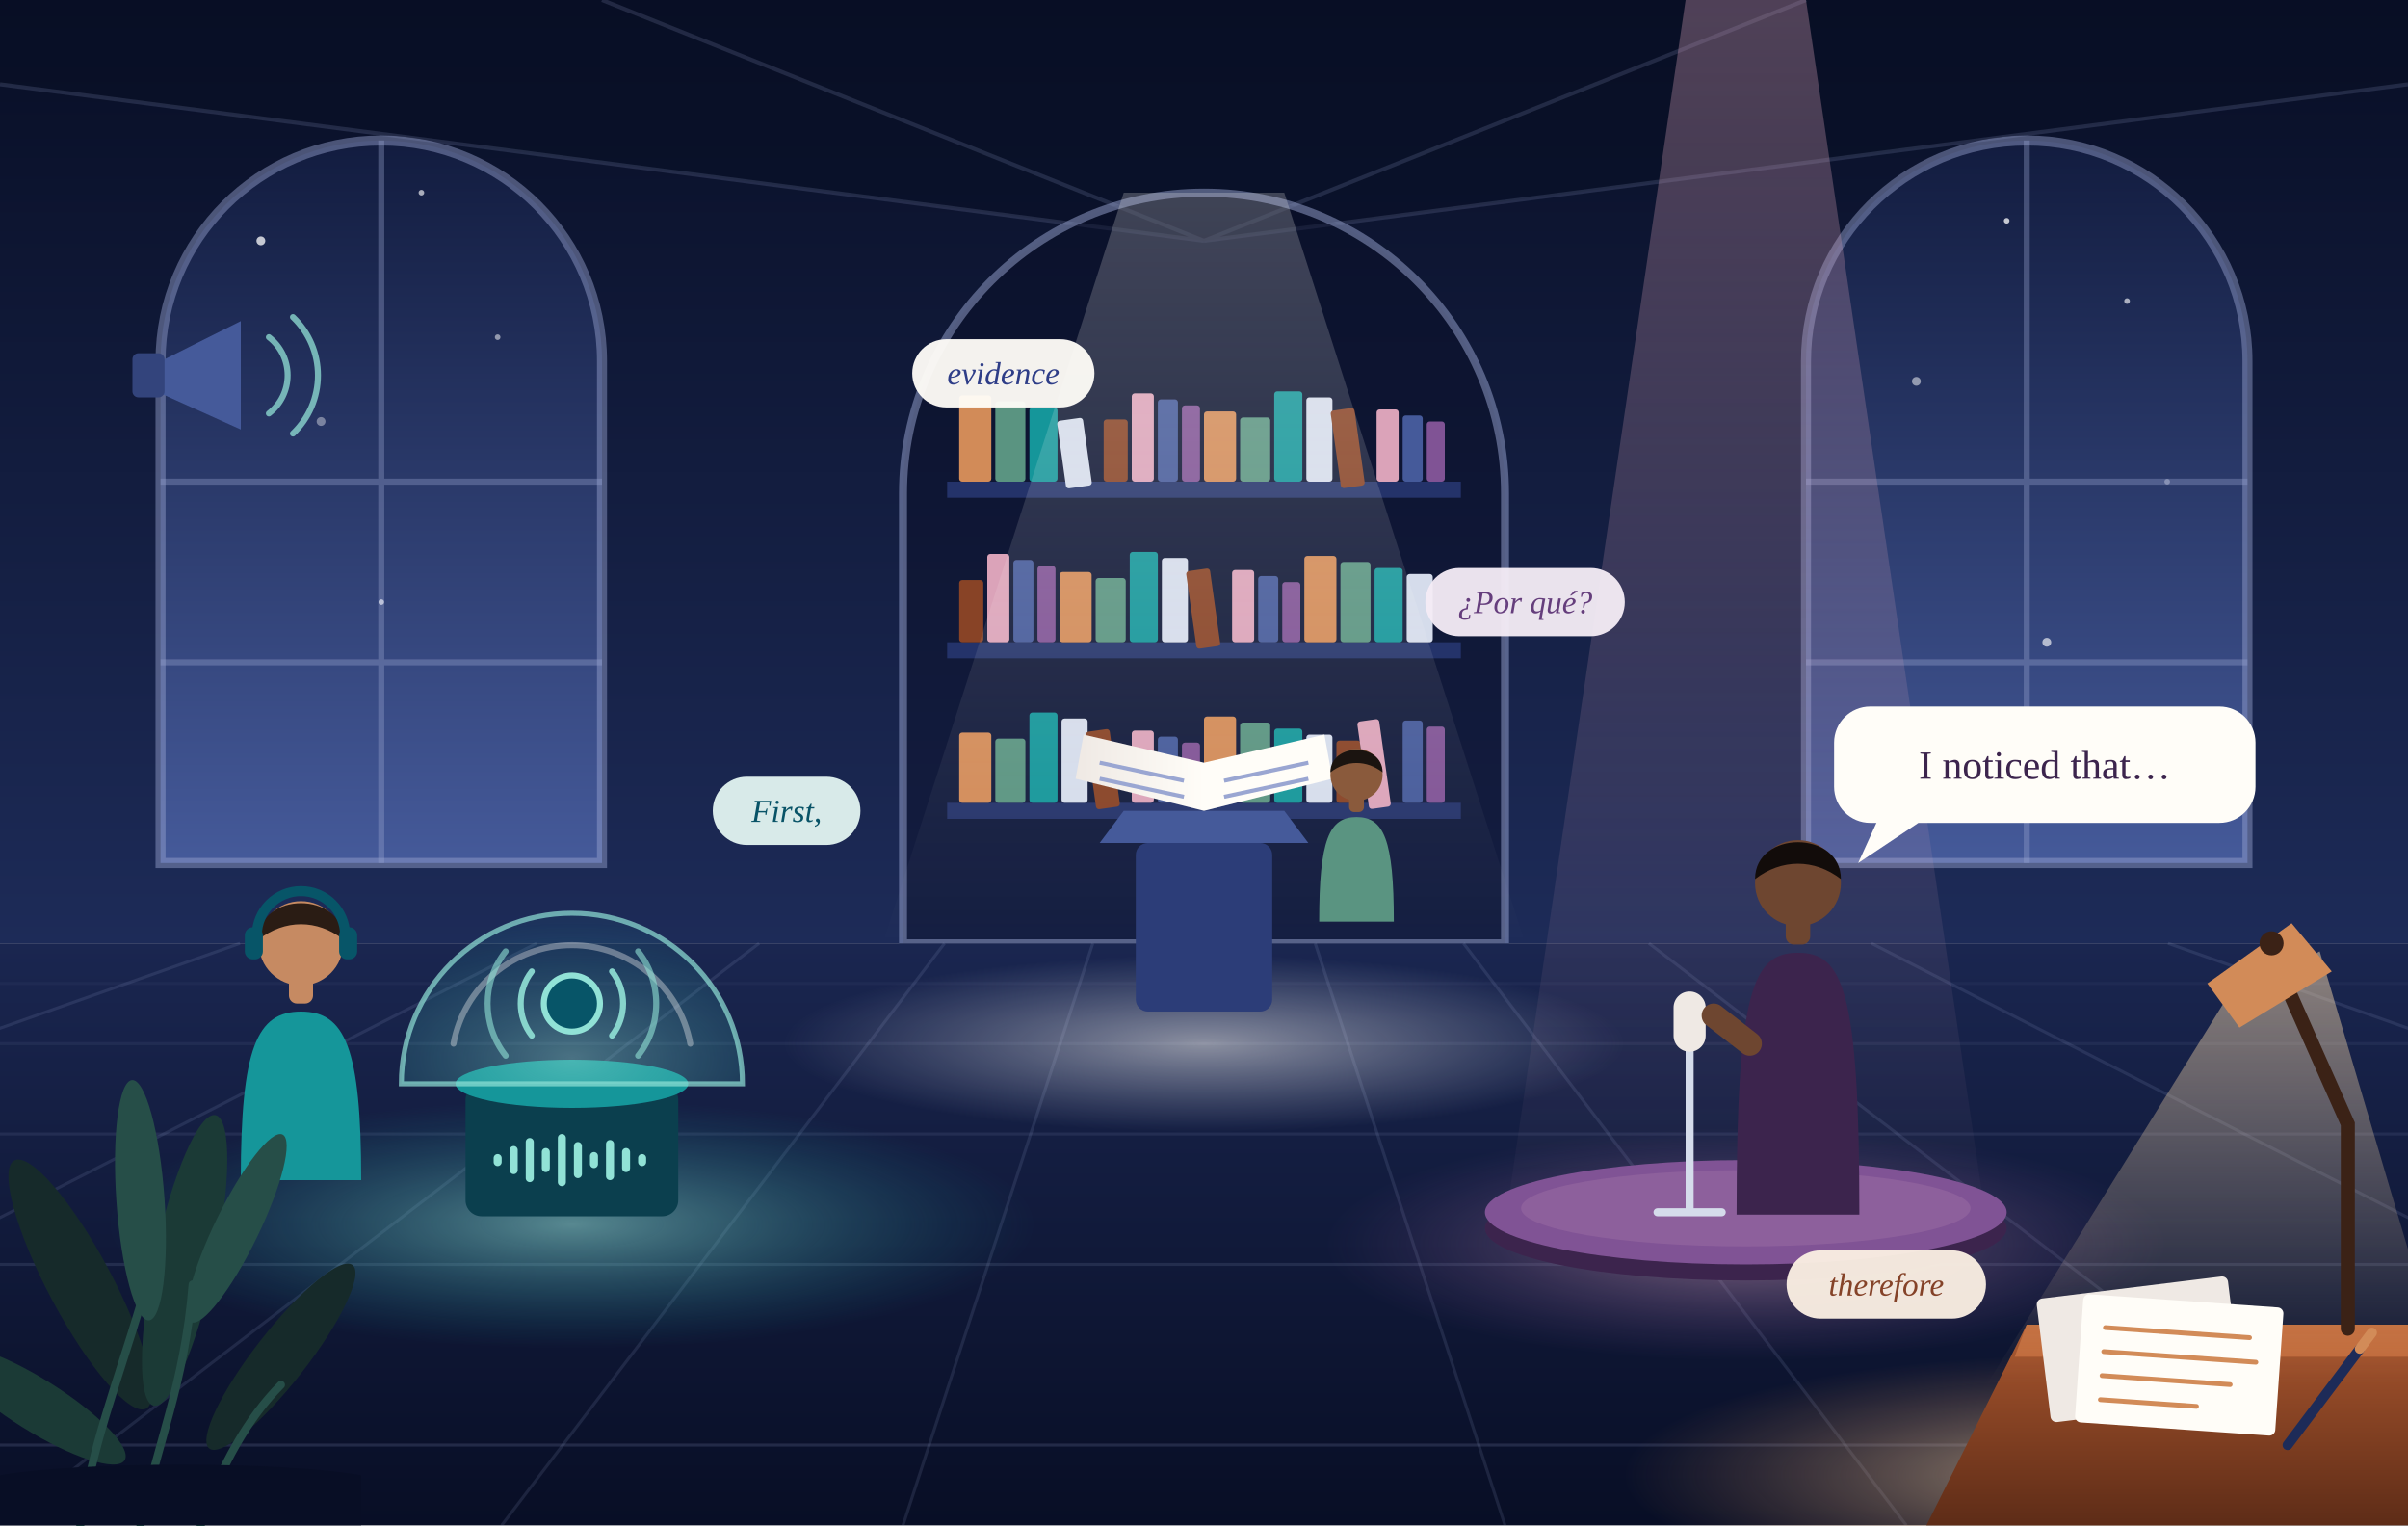
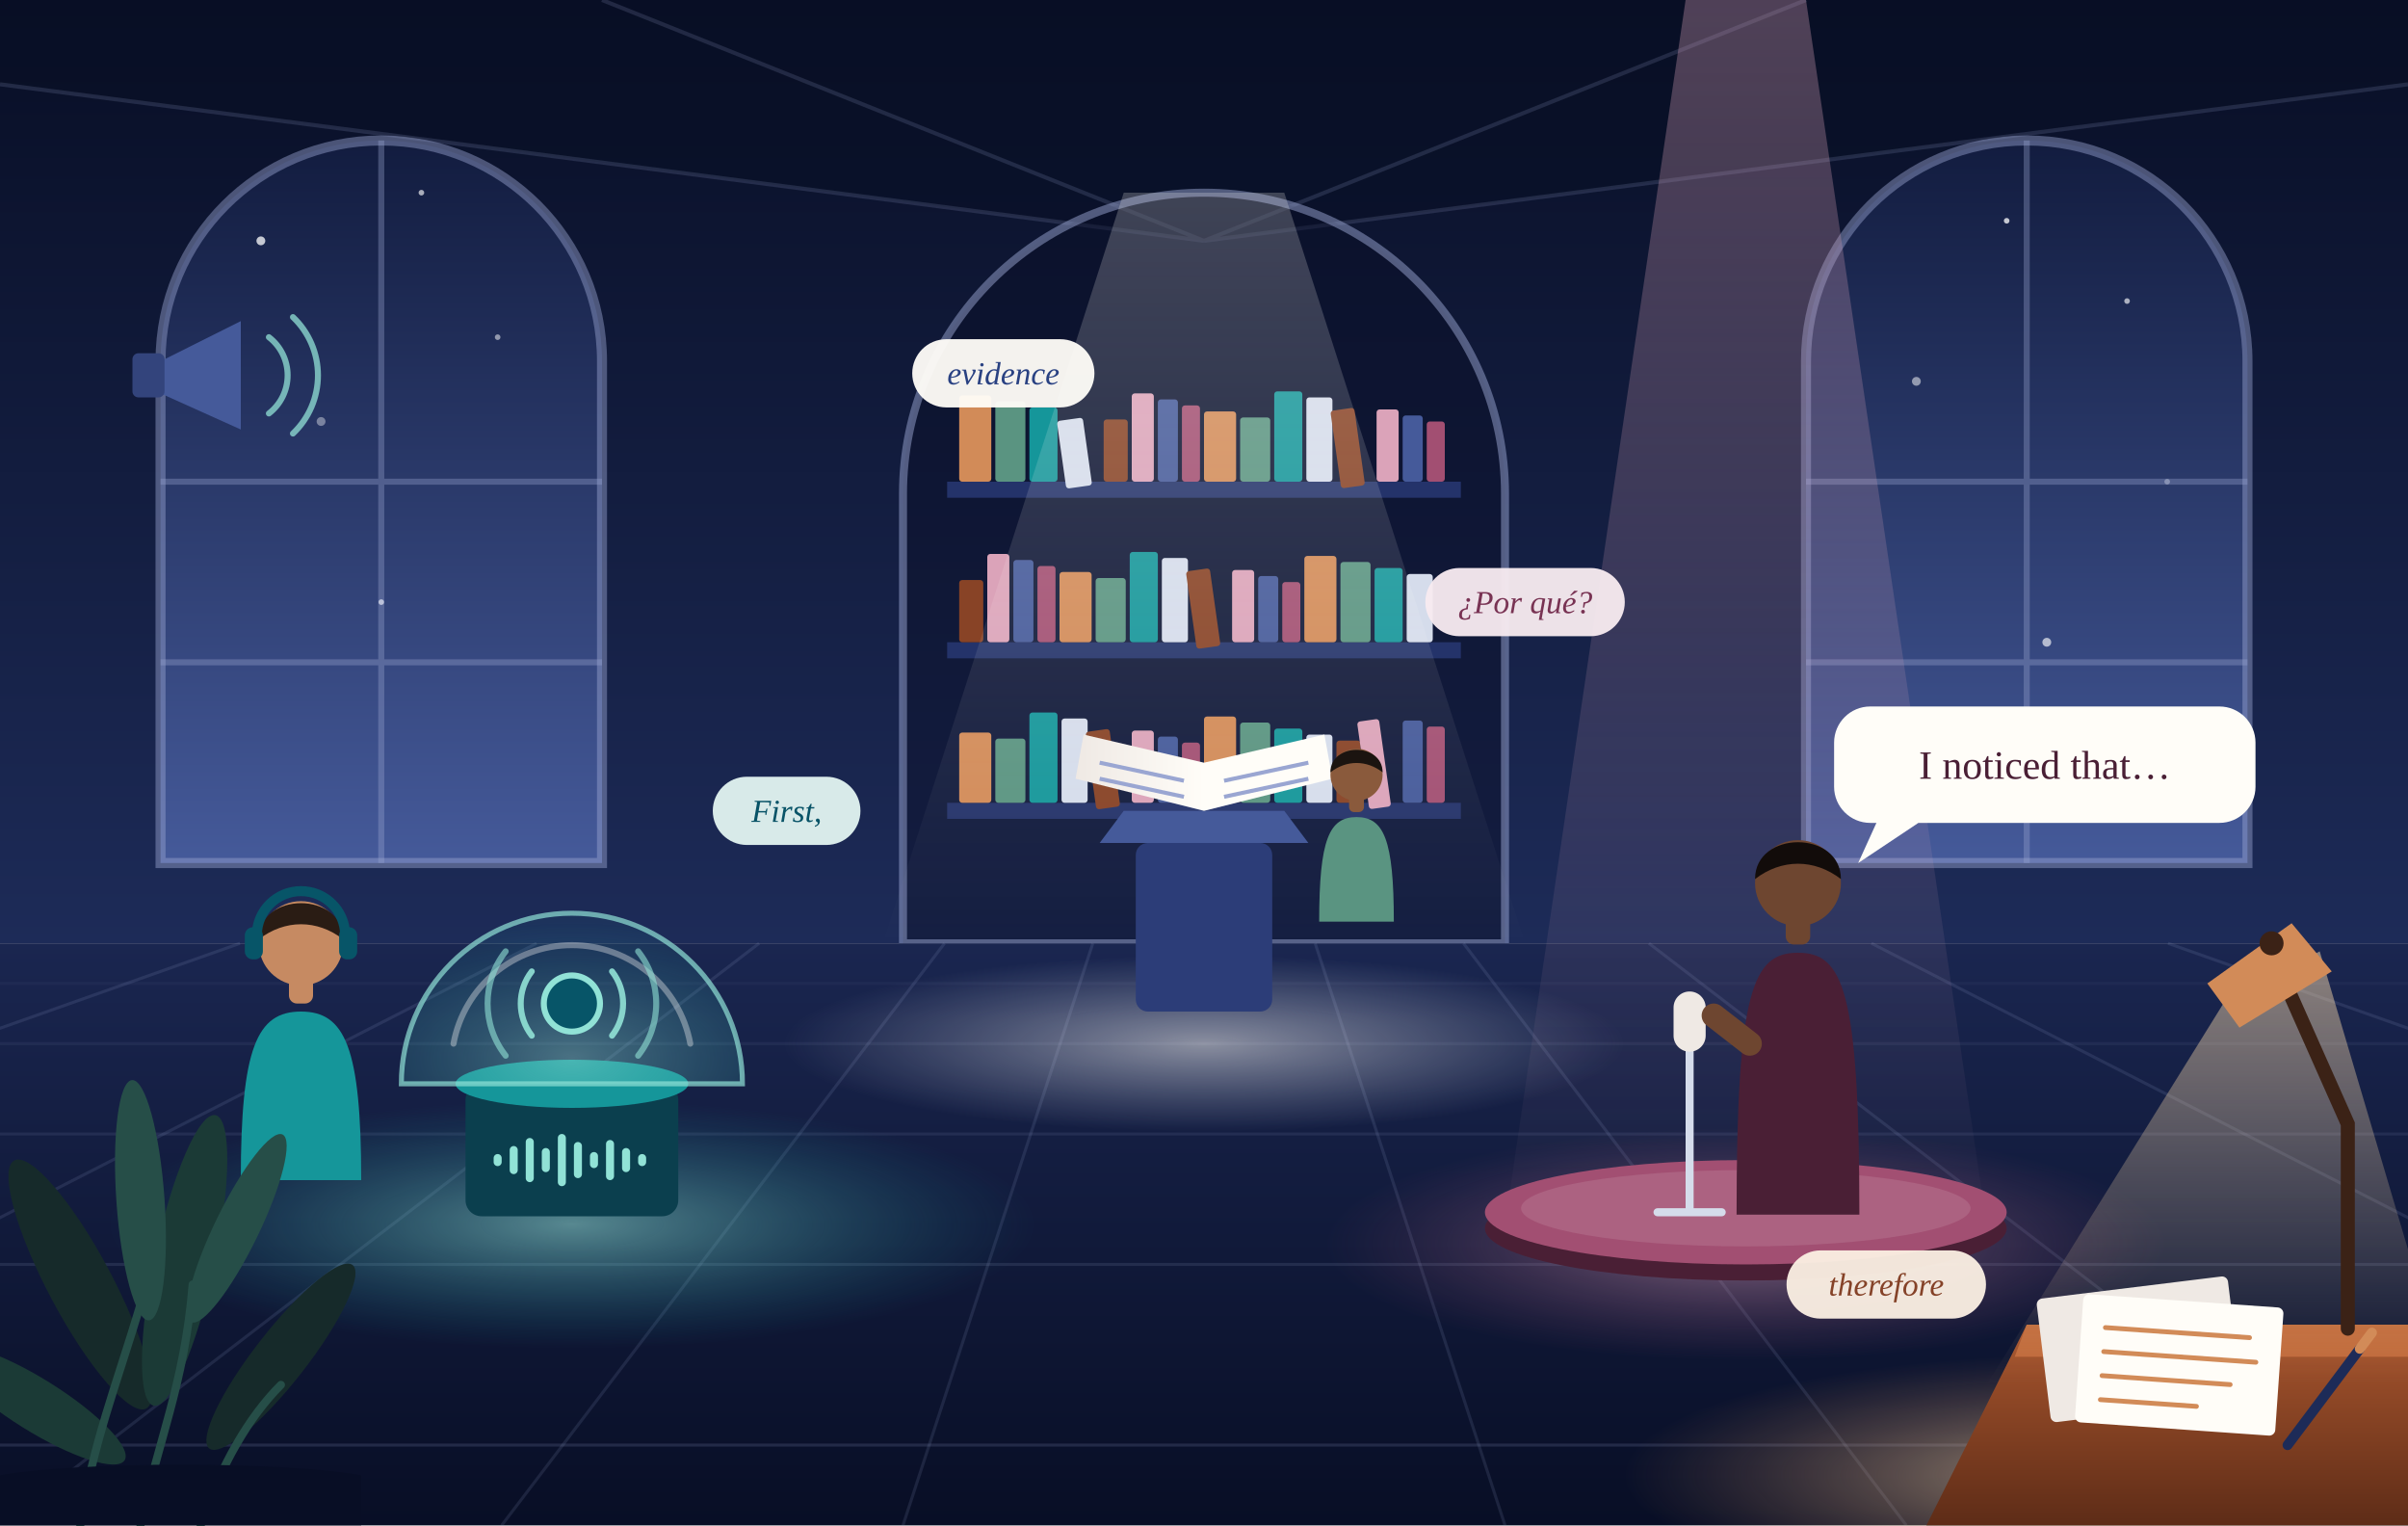
<svg xmlns="http://www.w3.org/2000/svg" viewBox="0 0 1200 760" width="1200" height="760" role="img" aria-label="The Language Exhibition at night: a sound dome, a reading atelier, a speaking stage and a writing desk, each lit in its own colour">
  <defs>
    <linearGradient id="wall" x1="0" y1="0" x2="0" y2="1">
      <stop offset="0" stop-color="#080E25" />
      <stop offset="1" stop-color="#1D2B58" />
    </linearGradient>
    <linearGradient id="sky" x1="0" y1="0" x2="0" y2="1">
      <stop offset="0" stop-color="#121C3F" />
      <stop offset="1" stop-color="#455A9A" />
    </linearGradient>
    <linearGradient id="floor" x1="0" y1="0" x2="0" y2="1">
      <stop offset="0" stop-color="#1A2650" />
      <stop offset="1" stop-color="#080E25" />
    </linearGradient>
    <radialGradient id="poolOcean">
      <stop offset="0" stop-color="#91E2D6" stop-opacity=".55" />
      <stop offset="1" stop-color="#15969A" stop-opacity="0" />
    </radialGradient>
    <radialGradient id="poolIvory">
      <stop offset="0" stop-color="#FFFDF8" stop-opacity=".5" />
      <stop offset="1" stop-color="#D5DCEB" stop-opacity="0" />
    </radialGradient>
-     <radialGradient id="poolOrchid">
+     <radialGradient id="poolRose">
      <stop offset="0" stop-color="#DBA3B9" stop-opacity=".55" />
-       <stop offset="1" stop-color="#805395" stop-opacity="0" />
+       <stop offset="1" stop-color="#a24f72" stop-opacity="0" />
    </radialGradient>
    <radialGradient id="poolCopper">
      <stop offset="0" stop-color="#F5D6A8" stop-opacity=".6" />
      <stop offset="1" stop-color="#D28B58" stop-opacity="0" />
    </radialGradient>
    <linearGradient id="beamIvory" x1="0" y1="0" x2="0" y2="1">
      <stop offset="0" stop-color="#FFFDF8" stop-opacity=".22" />
      <stop offset="1" stop-color="#FFFDF8" stop-opacity="0" />
    </linearGradient>
-     <linearGradient id="beamOrchid" x1="0" y1="0" x2="0" y2="1">
+     <linearGradient id="beamRose" x1="0" y1="0" x2="0" y2="1">
      <stop offset="0" stop-color="#DBA3B9" stop-opacity=".34" />
      <stop offset="1" stop-color="#DBA3B9" stop-opacity=".02" />
    </linearGradient>
    <linearGradient id="beamCopper" x1="0" y1="0" x2="0" y2="1">
      <stop offset="0" stop-color="#F5D6A8" stop-opacity=".7" />
      <stop offset="1" stop-color="#F5D6A8" stop-opacity="0" />
    </linearGradient>
    <radialGradient id="dome" cx=".5" cy=".85" r=".8">
      <stop offset="0" stop-color="#91E2D6" stop-opacity=".42" />
      <stop offset="1" stop-color="#15969A" stop-opacity=".08" />
    </radialGradient>
    <linearGradient id="desk" x1="0" y1="0" x2="0" y2="1">
      <stop offset="0" stop-color="#A9562E" />
      <stop offset="1" stop-color="#5E2C17" />
    </linearGradient>
    <linearGradient id="page" x1="0" y1="0" x2="1" y2="0">
      <stop offset="0" stop-color="#EFE9E4" />
      <stop offset="1" stop-color="#FFFDF8" />
    </linearGradient>
    <filter id="soft" x="-20%" y="-20%" width="140%" height="140%">
      <feGaussianBlur stdDeviation="14" />
    </filter>
  </defs>
  <rect width="1200" height="470" fill="url(#wall)" />
  <path d="M80 430V180A110 110 0 0 1 300 180V430Z" fill="url(#sky)" />
  <path d="M900 430V180A110 110 0 0 1 1120 180V430Z" fill="url(#sky)" />
  <clipPath id="winR">
    <path d="M900 430V180A110 110 0 0 1 1120 180V430Z" />
  </clipPath>
  <circle cx="130" cy="120" r="2.2" fill="#fff" opacity="0.75" />
  <circle cx="210" cy="96" r="1.4" fill="#fff" opacity="0.63" />
  <circle cx="248" cy="168" r="1.4" fill="#fff" opacity="0.51" />
  <circle cx="160" cy="210" r="2.2" fill="#fff" opacity="0.39" />
  <circle cx="1000" cy="110" r="1.4" fill="#fff" opacity="0.75" />
  <circle cx="1060" cy="150" r="1.4" fill="#fff" opacity="0.63" />
  <circle cx="955" cy="190" r="2.2" fill="#fff" opacity="0.51" />
  <circle cx="1080" cy="240" r="1.4" fill="#fff" opacity="0.39" />
  <circle cx="190" cy="300" r="1.4" fill="#fff" opacity="0.75" />
  <circle cx="1020" cy="320" r="2.2" fill="#fff" opacity="0.63" />
  <g clip-path="url(#winR)" />
  <path d="M190 70V430M80 240H300M80 330H300" stroke="#9AA6D2" stroke-opacity=".35" stroke-width="3" fill="none" />
  <path d="M80 430V180A110 110 0 0 1 300 180V430Z" fill="none" stroke="#9AA6D2" stroke-opacity=".45" stroke-width="5" />
  <path d="M1010 70V430M900 240H1120M900 330H1120" stroke="#9AA6D2" stroke-opacity=".35" stroke-width="3" fill="none" />
  <path d="M900 430V180A110 110 0 0 1 1120 180V430Z" fill="none" stroke="#9AA6D2" stroke-opacity=".45" stroke-width="5" />
  <path d="M0 0H1200V42L600 120L0 42Z" fill="#080E25" opacity=".55" />
  <path d="M0 42L600 120M1200 42L600 120M300 0L600 120M900 0L600 120" stroke="#9AA6D2" stroke-opacity=".18" stroke-width="2" />
  <path d="M450 470V246A150 150 0 0 1 750 246V470Z" fill="#080E25" opacity=".45" />
  <path d="M450 470V246A150 150 0 0 1 750 246V470Z" fill="none" stroke="#9AA6D2" stroke-opacity=".5" stroke-width="4" />
  <g>
    <rect x="472" y="240" width="256" height="8" fill="#24336A" />
    <rect x="472" y="320" width="256" height="8" fill="#24336A" />
    <rect x="472" y="400" width="256" height="8" fill="#24336A" />
    <rect x="478" y="197" width="16" height="43" rx="1.5" fill="#D28B58" />
    <rect x="496" y="200" width="15" height="40" rx="1.5" fill="#5A9481" />
    <rect x="513" y="203" width="14" height="37" rx="1.5" fill="#15969A" />
    <rect x="531" y="208" width="13" height="34" rx="1.5" fill="#D5DCEB" transform="rotate(-8 542 240)" />
    <rect x="550" y="209" width="12" height="31" rx="1.5" fill="#884326" />
    <rect x="564" y="196" width="11" height="44" rx="1.5" fill="#DBA3B9" />
    <rect x="577" y="199" width="10" height="41" rx="1.5" fill="#455A9A" />
-     <rect x="589" y="202" width="9" height="38" rx="1.5" fill="#805395" />
+     <rect x="589" y="202" width="9" height="38" rx="1.5" fill="#a24f72" />
    <rect x="600" y="205" width="16" height="35" rx="1.5" fill="#D28B58" />
    <rect x="618" y="208" width="15" height="32" rx="1.5" fill="#5A9481" />
    <rect x="635" y="195" width="14" height="45" rx="1.5" fill="#15969A" />
    <rect x="651" y="198" width="13" height="42" rx="1.5" fill="#D5DCEB" />
    <rect x="668" y="203" width="12" height="39" rx="1.5" fill="#884326" transform="rotate(-8 678 240)" />
    <rect x="686" y="204" width="11" height="36" rx="1.5" fill="#DBA3B9" />
    <rect x="699" y="207" width="10" height="33" rx="1.5" fill="#455A9A" />
-     <rect x="711" y="210" width="9" height="30" rx="1.5" fill="#805395" />
+     <rect x="711" y="210" width="9" height="30" rx="1.5" fill="#a24f72" />
    <rect x="478" y="289" width="12" height="31" rx="1.5" fill="#884326" />
    <rect x="492" y="276" width="11" height="44" rx="1.5" fill="#DBA3B9" />
    <rect x="505" y="279" width="10" height="41" rx="1.5" fill="#455A9A" />
-     <rect x="517" y="282" width="9" height="38" rx="1.5" fill="#805395" />
+     <rect x="517" y="282" width="9" height="38" rx="1.5" fill="#a24f72" />
    <rect x="528" y="285" width="16" height="35" rx="1.5" fill="#D28B58" />
    <rect x="546" y="288" width="15" height="32" rx="1.5" fill="#5A9481" />
    <rect x="563" y="275" width="14" height="45" rx="1.5" fill="#15969A" />
    <rect x="579" y="278" width="13" height="42" rx="1.5" fill="#D5DCEB" />
    <rect x="596" y="283" width="12" height="39" rx="1.5" fill="#884326" transform="rotate(-8 606 320)" />
    <rect x="614" y="284" width="11" height="36" rx="1.5" fill="#DBA3B9" />
    <rect x="627" y="287" width="10" height="33" rx="1.5" fill="#455A9A" />
-     <rect x="639" y="290" width="9" height="30" rx="1.5" fill="#805395" />
+     <rect x="639" y="290" width="9" height="30" rx="1.5" fill="#a24f72" />
    <rect x="650" y="277" width="16" height="43" rx="1.5" fill="#D28B58" />
    <rect x="668" y="280" width="15" height="40" rx="1.5" fill="#5A9481" />
    <rect x="685" y="283" width="14" height="37" rx="1.5" fill="#15969A" />
    <rect x="701" y="286" width="13" height="34" rx="1.5" fill="#D5DCEB" />
    <rect x="478" y="365" width="16" height="35" rx="1.5" fill="#D28B58" />
    <rect x="496" y="368" width="15" height="32" rx="1.5" fill="#5A9481" />
    <rect x="513" y="355" width="14" height="45" rx="1.5" fill="#15969A" />
    <rect x="529" y="358" width="13" height="42" rx="1.5" fill="#D5DCEB" />
    <rect x="546" y="363" width="12" height="39" rx="1.5" fill="#884326" transform="rotate(-8 556 400)" />
    <rect x="564" y="364" width="11" height="36" rx="1.5" fill="#DBA3B9" />
    <rect x="577" y="367" width="10" height="33" rx="1.5" fill="#455A9A" />
-     <rect x="589" y="370" width="9" height="30" rx="1.5" fill="#805395" />
+     <rect x="589" y="370" width="9" height="30" rx="1.5" fill="#a24f72" />
    <rect x="600" y="357" width="16" height="43" rx="1.5" fill="#D28B58" />
    <rect x="618" y="360" width="15" height="40" rx="1.5" fill="#5A9481" />
    <rect x="635" y="363" width="14" height="37" rx="1.5" fill="#15969A" />
    <rect x="651" y="366" width="13" height="34" rx="1.5" fill="#D5DCEB" />
    <rect x="666" y="369" width="12" height="31" rx="1.5" fill="#884326" />
    <rect x="682" y="358" width="11" height="44" rx="1.5" fill="#DBA3B9" transform="rotate(-8 691 400)" />
    <rect x="699" y="359" width="10" height="41" rx="1.5" fill="#455A9A" />
-     <rect x="711" y="362" width="9" height="38" rx="1.5" fill="#805395" />
+     <rect x="711" y="362" width="9" height="38" rx="1.5" fill="#a24f72" />
  </g>
  <path d="M560 96H640L760 470H440Z" fill="url(#beamIvory)" />
  <rect y="470" width="1200" height="290" fill="url(#floor)" />
  <g stroke="#9AA6D2" stroke-opacity=".14" stroke-width="1.5">
    <line x1="119.6" y1="470" x2="-700" y2="760" />
    <line x1="267.4" y1="470" x2="-300" y2="760" />
    <line x1="378.3" y1="470" x2="0" y2="760" />
    <line x1="470.7" y1="470" x2="250" y2="760" />
    <line x1="544.6" y1="470" x2="450" y2="760" />
    <line x1="655.4" y1="470" x2="750" y2="760" />
    <line x1="729.3" y1="470" x2="950" y2="760" />
    <line x1="821.7" y1="470" x2="1200" y2="760" />
    <line x1="932.6" y1="470" x2="1500" y2="760" />
    <line x1="1080.4" y1="470" x2="1900" y2="760" />
  </g>
  <g stroke="#9AA6D2" stroke-width="1.5">
    <line x1="0" y1="490" x2="1200" y2="490" stroke-opacity="0.05" />
    <line x1="0" y1="520" x2="1200" y2="520" stroke-opacity="0.08" />
    <line x1="0" y1="565" x2="1200" y2="565" stroke-opacity="0.11" />
    <line x1="0" y1="630" x2="1200" y2="630" stroke-opacity="0.14" />
    <line x1="0" y1="720" x2="1200" y2="720" stroke-opacity="0.17" />
  </g>
  <ellipse cx="285" cy="610" rx="230" ry="62" fill="url(#poolOcean)" />
  <ellipse cx="600" cy="520" rx="210" ry="44" fill="url(#poolIvory)" />
-   <ellipse cx="870" cy="620" rx="210" ry="58" fill="url(#poolOrchid)" />
+   <ellipse cx="870" cy="620" rx="210" ry="58" fill="url(#poolRose)" />
  <ellipse cx="1040" cy="735" rx="230" ry="60" fill="url(#poolCopper)" />
  <g>
    <rect x="566" y="420" width="68" height="84" rx="6" fill="#2C3D78" />
    <path d="M548 420H652L640 404H560Z" fill="#455A9A" />
    <path d="M600 404L536 388L540 366L600 380Z" fill="url(#page)" />
    <path d="M600 404L664 388L660 366L600 380Z" fill="#FFFDF8" />
    <path d="M548 380L590 389M548 388L590 397M610 389L652 380M610 397L652 388" stroke="#9AA6D2" stroke-width="2" />
  </g>
  <g>
    <path d="M657.4 459.2C657.4 418.2 662.4 407.1 676 407.1C689.6 407.1 694.6 418.2 694.6 459.2Z" fill="#5A9481" />
    <rect x="672.3" y="394.7" width="7.4" height="9.9" rx="2.5" fill="#8A5A3C" />
    <circle cx="676" cy="386" r="13" fill="#8A5A3C" />
    <path d="M663 384.8C663 369.9 689 369.9 689 384.8C681 378.6 671 378.6 663 384.8Z" fill="#1B1410" />
  </g>
  <g>
    <rect x="232" y="540" width="106" height="66" rx="8" fill="#0B3F4E" />
    <ellipse cx="285" cy="540" rx="58" ry="12" fill="#15969A" />
    <path d="M200 540A85 85 0 0 1 370 540Z" fill="url(#dome)" stroke="#91E2D6" stroke-opacity=".7" stroke-width="2.5" />
    <path d="M226 520A60 60 0 0 1 344 520" fill="none" stroke="#FFFDF8" stroke-opacity=".35" stroke-width="3" stroke-linecap="round" />
    <circle cx="285" cy="500" r="14" fill="#075568" stroke="#91E2D6" stroke-width="3" />
    <g fill="none" stroke="#91E2D6" stroke-linecap="round" stroke-width="3">
      <path d="M305 484A26 26 0 0 1 305 516" opacity=".9" />
      <path d="M318 474A42 42 0 0 1 318 526" opacity=".6" />
      <path d="M265 484A26 26 0 0 0 265 516" opacity=".9" />
      <path d="M252 474A42 42 0 0 0 252 526" opacity=".6" />
    </g>
    <g fill="#91E2D6">
      <rect x="246" y="575" width="4" height="6" rx="2" />
      <rect x="254" y="571" width="4" height="14" rx="2" />
      <rect x="262" y="567" width="4" height="22" rx="2" />
      <rect x="270" y="572" width="4" height="12" rx="2" />
      <rect x="278" y="565" width="4" height="26" rx="2" />
      <rect x="286" y="569" width="4" height="18" rx="2" />
      <rect x="294" y="574" width="4" height="8" rx="2" />
      <rect x="302" y="568" width="4" height="20" rx="2" />
      <rect x="310" y="572" width="4" height="12" rx="2" />
      <rect x="318" y="575" width="4" height="6" rx="2" />
    </g>
  </g>
  <g>
    <path d="M80 180L120 160V214L80 196Z" fill="#455A9A" />
    <rect x="66" y="176" width="16" height="22" rx="3" fill="#33447C" />
    <path d="M134 168A24 24 0 0 1 134 206M146 158A40 40 0 0 1 146 216" fill="none" stroke="#91E2D6" stroke-width="3" stroke-linecap="round" opacity=".75" />
  </g>
  <g>
    <path d="M120 588C120 522 128 504 150 504C172 504 180 522 180 588Z" fill="#15969A" />
    <rect x="144" y="484" width="12" height="16" rx="4" fill="#C68A62" />
    <circle cx="150" cy="470" r="21" fill="#C68A62" />
    <path d="M129 468C129 444 171 444 171 468C158 458 142 458 129 468Z" fill="#2A1C14" />
  </g>
  <path d="M128 466A22 22 0 0 1 172 466" fill="none" stroke="#075568" stroke-width="5" />
  <rect x="122" y="462" width="9" height="16" rx="4" fill="#075568" />
  <rect x="169" y="462" width="9" height="16" rx="4" fill="#075568" />
-   <path d="M840 0H900L990 610H750Z" fill="url(#beamOrchid)" />
-   <ellipse cx="870" cy="612" rx="130" ry="26" fill="#3C244D" />
-   <ellipse cx="870" cy="604" rx="130" ry="26" fill="#805395" />
-   <ellipse cx="870" cy="602" rx="112" ry="19" fill="#93659F" opacity=".7" />
+   <path d="M840 0H900L990 610H750Z" fill="url(#beamRose)" />
+   <ellipse cx="870" cy="612" rx="130" ry="26" fill="#4A1F35" />
+   <ellipse cx="870" cy="604" rx="130" ry="26" fill="#a24f72" />
+   <ellipse cx="870" cy="602" rx="112" ry="19" fill="#B06A87" opacity=".7" />
  <g>
    <path d="M842 604V520" stroke="#D5DCEB" stroke-width="4" />
    <path d="M826 604H858" stroke="#D5DCEB" stroke-width="4" stroke-linecap="round" />
    <rect x="834" y="494" width="16" height="30" rx="8" fill="#EFE9E4" />
  </g>
  <g>
-     <path d="M865.4 605.2C865.4 493 873.6 474.7 896 474.7C918.4 474.7 926.6 493 926.6 605.2Z" fill="#3C244D" />
+     <path d="M865.4 605.2C865.4 493 873.6 474.7 896 474.7C918.4 474.7 926.6 493 926.6 605.2Z" fill="#4A1F35" />
    <rect x="889.9" y="454.3" width="12.2" height="16.3" rx="4.1" fill="#6E4630" />
    <circle cx="896" cy="440" r="21.4" fill="#6E4630" />
    <path d="M874.6 438C874.6 413.5 917.4 413.5 917.4 438C904.2 427.8 887.8 427.8 874.6 438Z" fill="#120C0A" />
  </g>
  <path d="M872 520L854 506" stroke="#6E4630" stroke-width="12" stroke-linecap="round" />
  <g>
    <rect x="914" y="352" width="210" height="58" rx="18" fill="#FFFDF8" />
    <path d="M936 408L926 430L956 410Z" fill="#FFFDF8" />
-     <text x="1019" y="388" text-anchor="middle" font-family="Georgia, 'Times New Roman', serif" font-size="20" fill="#3C244D">I noticed that…</text>
+     <text x="1019" y="388" text-anchor="middle" font-family="Georgia, 'Times New Roman', serif" font-size="20" fill="#4A1F35">I noticed that…</text>
  </g>
  <g>
    <path d="M960 760L1010 660H1200V760Z" fill="url(#desk)" />
    <path d="M1010 660H1200V676H1004Z" fill="#C06A3B" />
  </g>
  <path d="M1108 500L1156 474L1220 690H990Z" fill="url(#beamCopper)" opacity=".75" />
  <g>
    <path d="M1170 662V560L1130 470" fill="none" stroke="#3B2216" stroke-width="7" stroke-linecap="round" />
    <path d="M1100 490L1142 460L1162 484L1116 512Z" fill="#D28B58" />
    <circle cx="1132" cy="470" r="6" fill="#3B2216" />
  </g>
  <g transform="rotate(-7 1060 672)">
    <rect x="1018" y="642" width="96" height="62" rx="3" fill="#EFE9E4" />
  </g>
  <g transform="rotate(4 1085 680)">
    <rect x="1036" y="648" width="100" height="64" rx="3" fill="#FFFDF8" />
    <path d="M1048 664H1120M1048 676H1124M1048 688H1112M1048 700H1096" stroke="#D28B58" stroke-width="2.4" stroke-linecap="round" />
  </g>
  <path d="M1140 720L1176 672" stroke="#1D2B58" stroke-width="5" stroke-linecap="round" />
  <path d="M1176 672L1182 664" stroke="#D28B58" stroke-width="5" stroke-linecap="round" />
  <g opacity=".95">
    <g>
      <rect x="355.2" y="387" width="73.6" height="34" rx="17" fill="#E2F3F0" />
      <text x="392" y="409.5" text-anchor="middle" font-family="Georgia, 'Times New Roman', serif" font-size="16" font-style="italic" fill="#075568">First,</text>
    </g>
    <g>
      <rect x="454.6" y="169" width="90.8" height="34" rx="17" fill="#FFFDF8" />
-       <text x="500" y="191.5" text-anchor="middle" font-family="Georgia, 'Times New Roman', serif" font-size="16" font-style="italic" fill="#2F3F8C">evidence</text>
+       <text x="500" y="191.5" text-anchor="middle" font-family="Georgia, 'Times New Roman', serif" font-size="16" font-style="italic" fill="#2A4386">evidence</text>
    </g>
    <g xml:lang="es">
-       <rect x="710.3" y="283" width="99.4" height="34" rx="17" fill="#F5ECF6" />
-       <text x="760" y="305.5" text-anchor="middle" font-family="Georgia, 'Times New Roman', serif" font-size="16" font-style="italic" fill="#693F7F">¿Por qué?</text>
+       <rect x="710.3" y="283" width="99.4" height="34" rx="17" fill="#F8EBF0" />
+       <text x="760" y="305.5" text-anchor="middle" font-family="Georgia, 'Times New Roman', serif" font-size="16" font-style="italic" fill="#7D3354">¿Por qué?</text>
    </g>
    <g>
      <rect x="890.3" y="623" width="99.4" height="34" rx="17" fill="#FBEFE3" />
      <text x="940" y="645.5" text-anchor="middle" font-family="Georgia, 'Times New Roman', serif" font-size="16" font-style="italic" fill="#884326">therefore</text>
    </g>
  </g>
  <g>
    <ellipse cx="40" cy="640" rx="16" ry="70" fill="#162A2A" transform="rotate(-28 40 640)" />
    <ellipse cx="92" cy="628" rx="15" ry="74" fill="#1B3A36" transform="rotate(12 92 628)" />
    <ellipse cx="140" cy="676" rx="13" ry="58" fill="#162A2A" transform="rotate(38 140 676)" />
    <ellipse cx="18" cy="700" rx="13" ry="52" fill="#1B3A36" transform="rotate(-58 18 700)" />
    <ellipse cx="70" cy="598" rx="12" ry="60" fill="#264E48" transform="rotate(-4 70 598)" />
    <ellipse cx="118" cy="612" rx="11" ry="52" fill="#264E48" transform="rotate(26 118 612)" />
    <path d="M40 760C46 720 58 690 70 650M70 760C78 720 92 690 96 640M100 760C110 730 124 706 140 690" stroke="#264E48" stroke-width="4" fill="none" stroke-linecap="round" />
    <path d="M0 760V735C40 728 140 728 180 735V760Z" fill="#080E25" />
  </g>
</svg>
